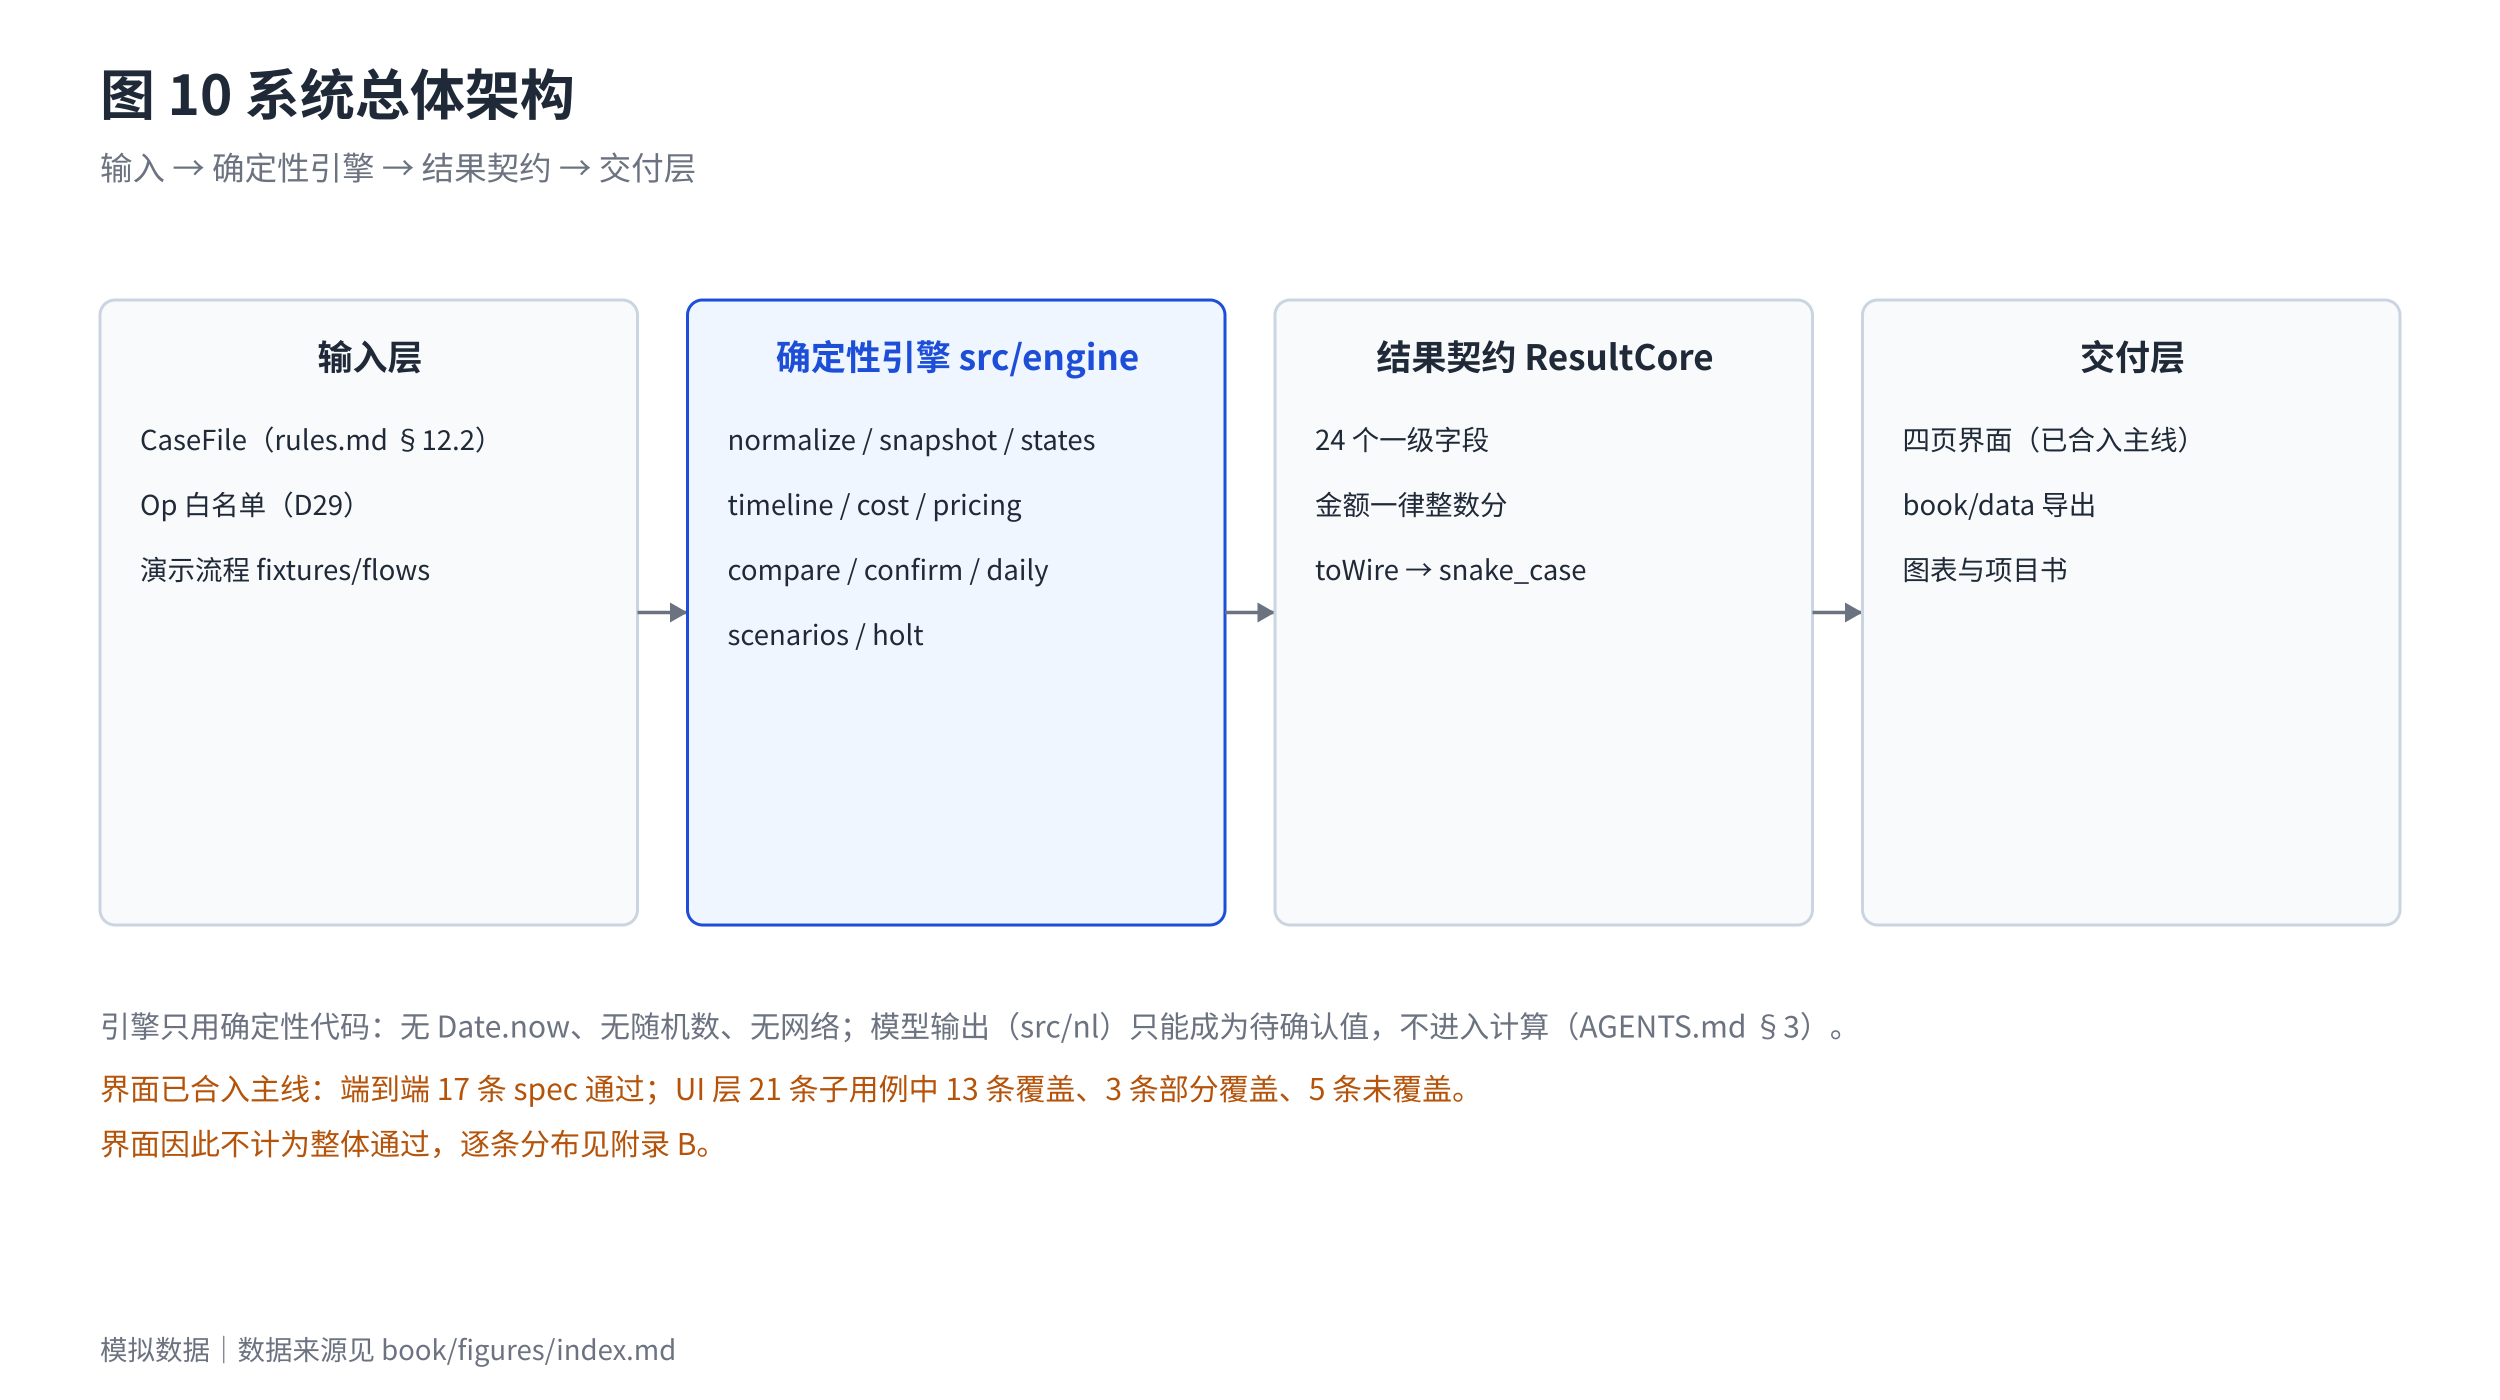
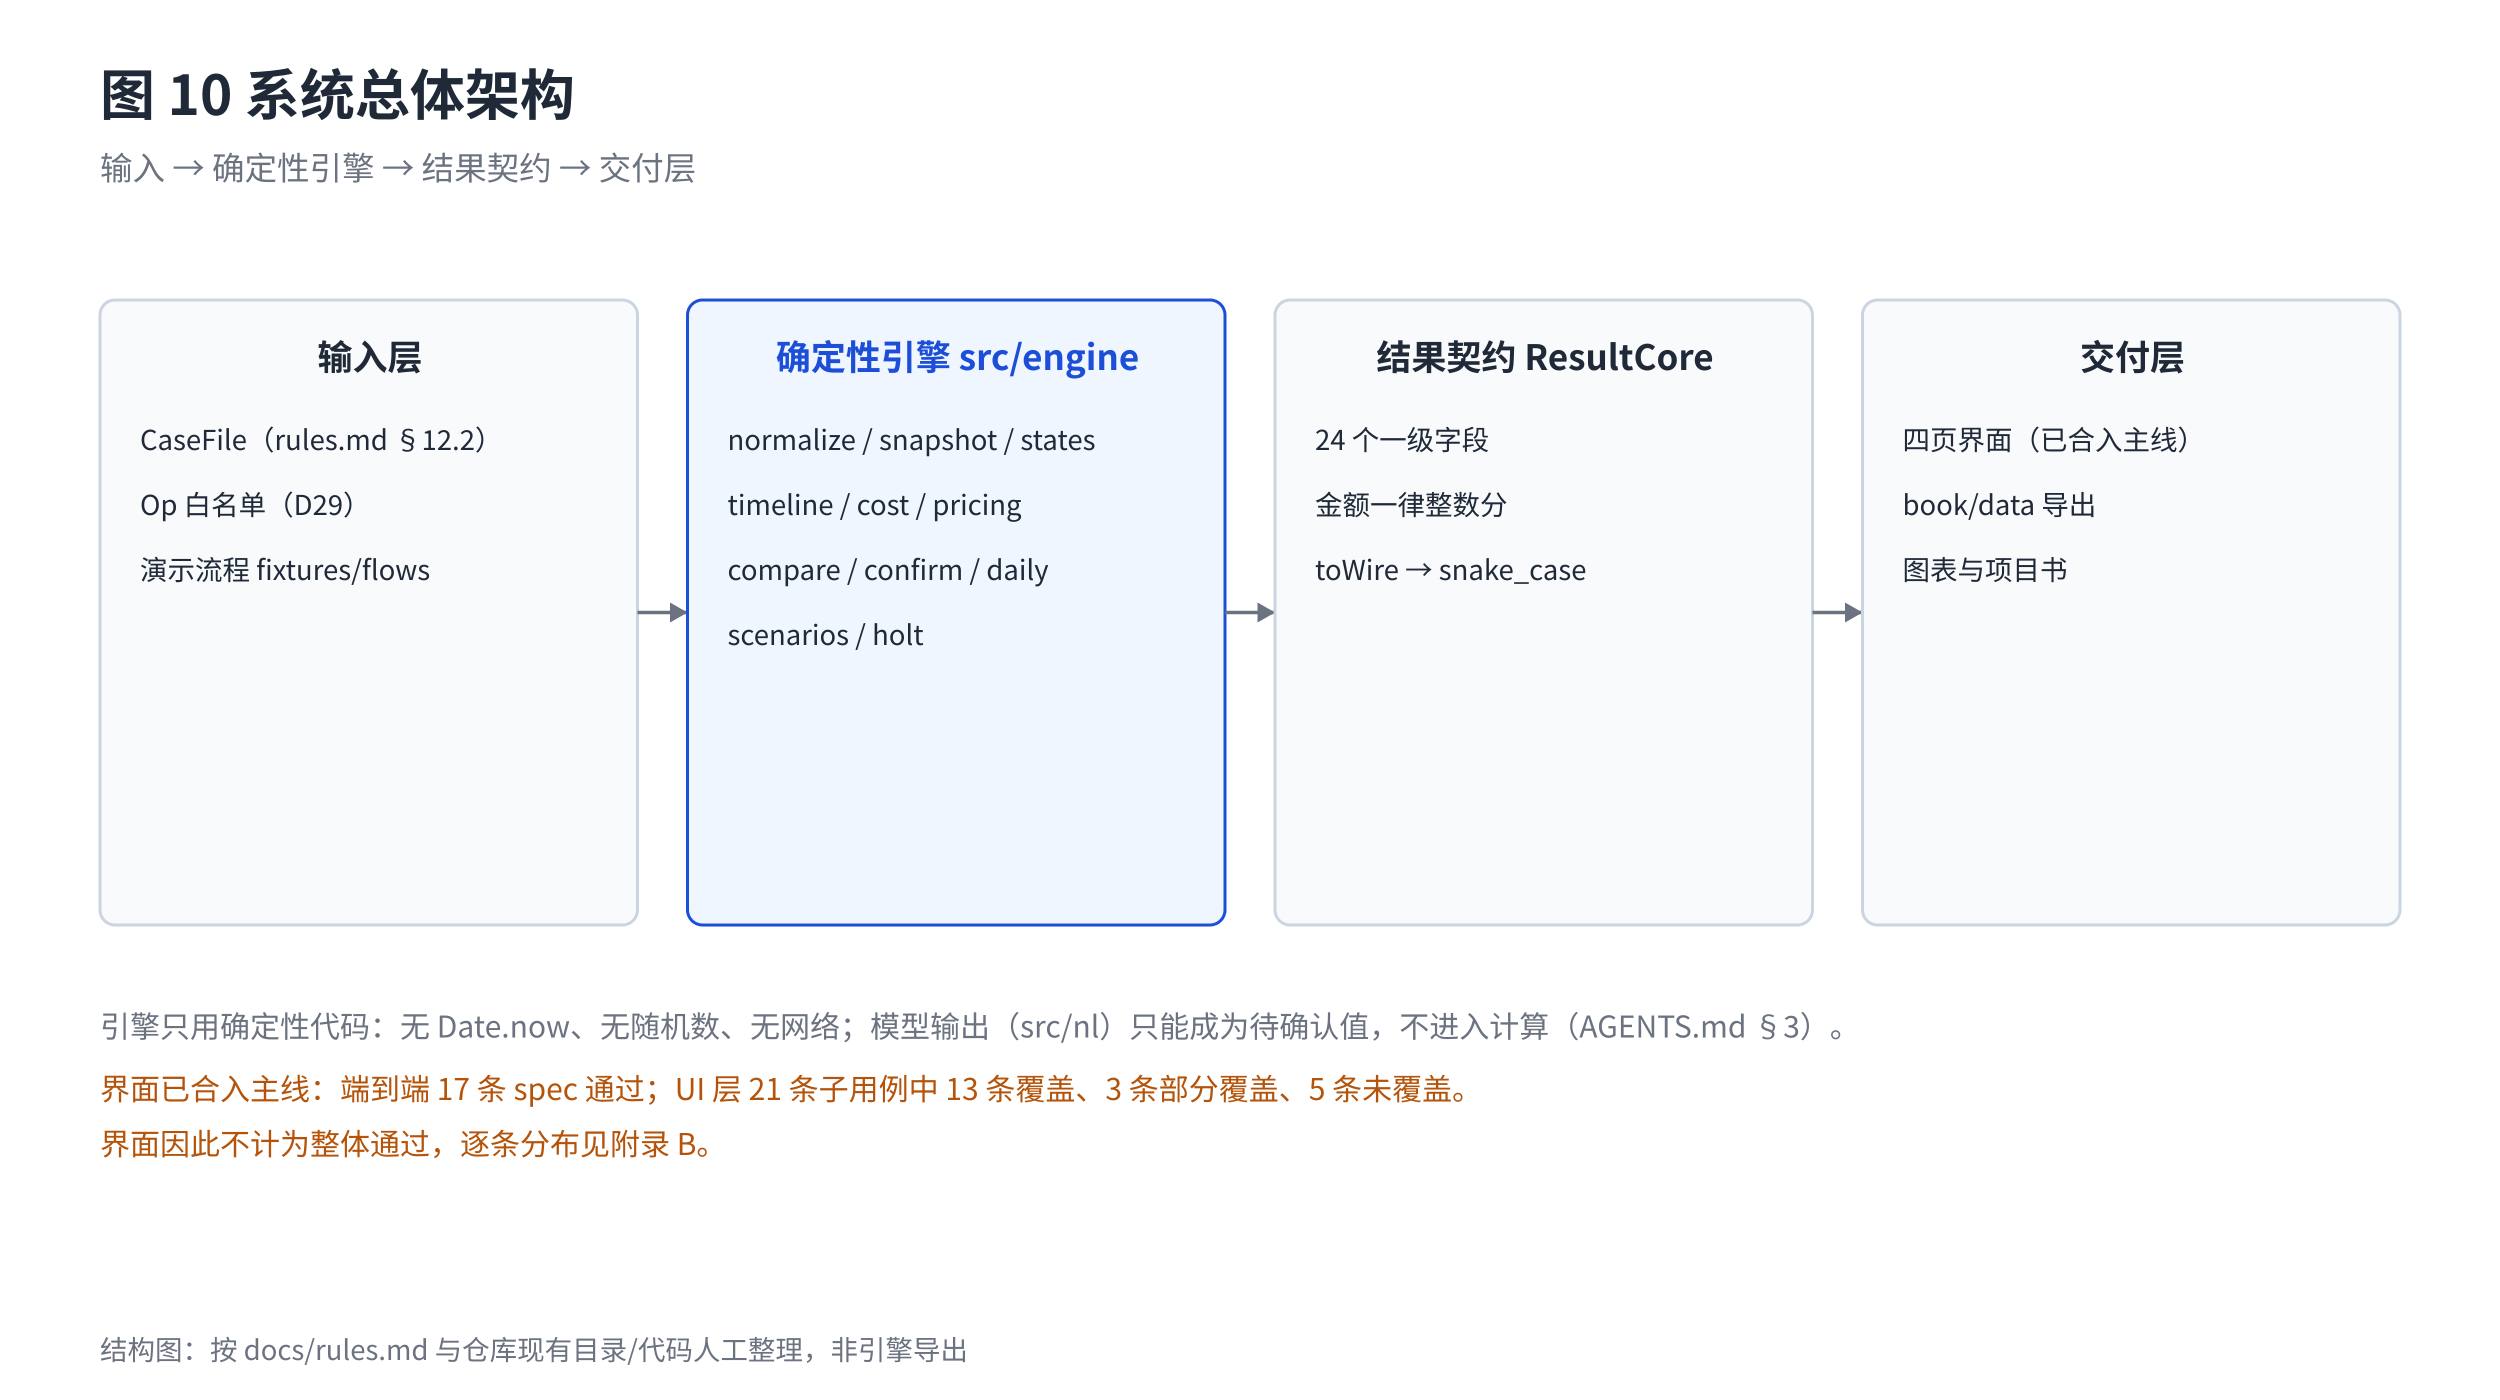
<svg xmlns="http://www.w3.org/2000/svg" viewBox="0 0 1000 560" width="1000" height="560" role="img" aria-label="图 10 系统总体架构">
  <rect x="0" y="0" width="1000" height="560" rx="0" fill="#ffffff" stroke="#ffffff" stroke-width="1.2" />
  <text x="40" y="46" font-size="22" font-family="'Noto Sans CJK SC','Microsoft YaHei',sans-serif" text-anchor="start" font-weight="bold" fill="#1f2937">图 10 系统总体架构</text>
  <text x="40" y="72" font-size="13" font-family="'Noto Sans CJK SC','Microsoft YaHei',sans-serif" text-anchor="start" font-weight="normal" fill="#6b7280">输入 → 确定性引擎 → 结果契约 → 交付层</text>
  <rect x="40" y="120" width="215" height="250" rx="6" fill="#f8fafc" stroke="#cbd5e1" stroke-width="1.2" />
  <text x="148" y="148" font-size="14" font-family="'Noto Sans CJK SC','Microsoft YaHei',sans-serif" text-anchor="middle" font-weight="bold" fill="#1f2937">输入层</text>
  <text x="56" y="180" font-size="11" font-family="'Noto Sans CJK SC','Microsoft YaHei',sans-serif" text-anchor="start" font-weight="normal" fill="#1f2937">CaseFile（rules.md §12.2）</text>
  <text x="56" y="206" font-size="11" font-family="'Noto Sans CJK SC','Microsoft YaHei',sans-serif" text-anchor="start" font-weight="normal" fill="#1f2937">Op 白名单（D29）</text>
  <text x="56" y="232" font-size="11" font-family="'Noto Sans CJK SC','Microsoft YaHei',sans-serif" text-anchor="start" font-weight="normal" fill="#1f2937">演示流程 fixtures/flows</text>
  <line x1="255" y1="245" x2="275" y2="245" stroke="#6b7280" stroke-width="1.4" />
  <polygon points="275,245 268,241 268,249" fill="#6b7280" />
  <rect x="275" y="120" width="215" height="250" rx="6" fill="#eff6ff" stroke="#1d4ed8" stroke-width="1.2" />
  <text x="383" y="148" font-size="14" font-family="'Noto Sans CJK SC','Microsoft YaHei',sans-serif" text-anchor="middle" font-weight="bold" fill="#1d4ed8">确定性引擎 src/engine</text>
  <text x="291" y="180" font-size="11" font-family="'Noto Sans CJK SC','Microsoft YaHei',sans-serif" text-anchor="start" font-weight="normal" fill="#1f2937">normalize / snapshot / states</text>
  <text x="291" y="206" font-size="11" font-family="'Noto Sans CJK SC','Microsoft YaHei',sans-serif" text-anchor="start" font-weight="normal" fill="#1f2937">timeline / cost / pricing</text>
  <text x="291" y="232" font-size="11" font-family="'Noto Sans CJK SC','Microsoft YaHei',sans-serif" text-anchor="start" font-weight="normal" fill="#1f2937">compare / confirm / daily</text>
  <text x="291" y="258" font-size="11" font-family="'Noto Sans CJK SC','Microsoft YaHei',sans-serif" text-anchor="start" font-weight="normal" fill="#1f2937">scenarios / holt</text>
  <line x1="490" y1="245" x2="510" y2="245" stroke="#6b7280" stroke-width="1.4" />
  <polygon points="510,245 503,241 503,249" fill="#6b7280" />
  <rect x="510" y="120" width="215" height="250" rx="6" fill="#f8fafc" stroke="#cbd5e1" stroke-width="1.2" />
  <text x="618" y="148" font-size="14" font-family="'Noto Sans CJK SC','Microsoft YaHei',sans-serif" text-anchor="middle" font-weight="bold" fill="#1f2937">结果契约 ResultCore</text>
  <text x="526" y="180" font-size="11" font-family="'Noto Sans CJK SC','Microsoft YaHei',sans-serif" text-anchor="start" font-weight="normal" fill="#1f2937">24 个一级字段</text>
  <text x="526" y="206" font-size="11" font-family="'Noto Sans CJK SC','Microsoft YaHei',sans-serif" text-anchor="start" font-weight="normal" fill="#1f2937">金额一律整数分</text>
  <text x="526" y="232" font-size="11" font-family="'Noto Sans CJK SC','Microsoft YaHei',sans-serif" text-anchor="start" font-weight="normal" fill="#1f2937">toWire → snake_case</text>
  <line x1="725" y1="245" x2="745" y2="245" stroke="#6b7280" stroke-width="1.4" />
  <polygon points="745,245 738,241 738,249" fill="#6b7280" />
  <rect x="745" y="120" width="215" height="250" rx="6" fill="#f8fafc" stroke="#cbd5e1" stroke-width="1.2" />
  <text x="853" y="148" font-size="14" font-family="'Noto Sans CJK SC','Microsoft YaHei',sans-serif" text-anchor="middle" font-weight="bold" fill="#1f2937">交付层</text>
  <text x="761" y="180" font-size="11" font-family="'Noto Sans CJK SC','Microsoft YaHei',sans-serif" text-anchor="start" font-weight="normal" fill="#1f2937">四页界面（已合入主线）</text>
  <text x="761" y="206" font-size="11" font-family="'Noto Sans CJK SC','Microsoft YaHei',sans-serif" text-anchor="start" font-weight="normal" fill="#1f2937">book/data 导出</text>
  <text x="761" y="232" font-size="11" font-family="'Noto Sans CJK SC','Microsoft YaHei',sans-serif" text-anchor="start" font-weight="normal" fill="#1f2937">图表与项目书</text>
  <text x="40" y="415" font-size="12" font-family="'Noto Sans CJK SC','Microsoft YaHei',sans-serif" text-anchor="start" font-weight="normal" fill="#6b7280">引擎只用确定性代码：无 Date.now、无随机数、无网络；模型输出（src/nl）只能成为待确认值，不进入计算（AGENTS.md §3）。</text>
  <text x="40" y="440" font-size="12" font-family="'Noto Sans CJK SC','Microsoft YaHei',sans-serif" text-anchor="start" font-weight="normal" fill="#b45309">界面已合入主线：端到端 17 条 spec 通过；UI 层 21 条子用例中 13 条覆盖、3 条部分覆盖、5 条未覆盖。</text>
  <text x="40" y="462" font-size="12" font-family="'Noto Sans CJK SC','Microsoft YaHei',sans-serif" text-anchor="start" font-weight="normal" fill="#b45309">界面因此不计为整体通过，逐条分布见附录 B。</text>
-   <text x="40" y="544" font-size="11" font-family="'Noto Sans CJK SC','Microsoft YaHei',sans-serif" text-anchor="start" font-weight="normal" fill="#6b7280">模拟数据｜数据来源见 book/figures/index.md</text>
+   <text x="40" y="544" font-size="11" font-family="'Noto Sans CJK SC','Microsoft YaHei',sans-serif" text-anchor="start" font-weight="normal" fill="#6b7280">结构图：按 docs/rules.md 与仓库现有目录/代码人工整理，非引擎导出</text>
</svg>
